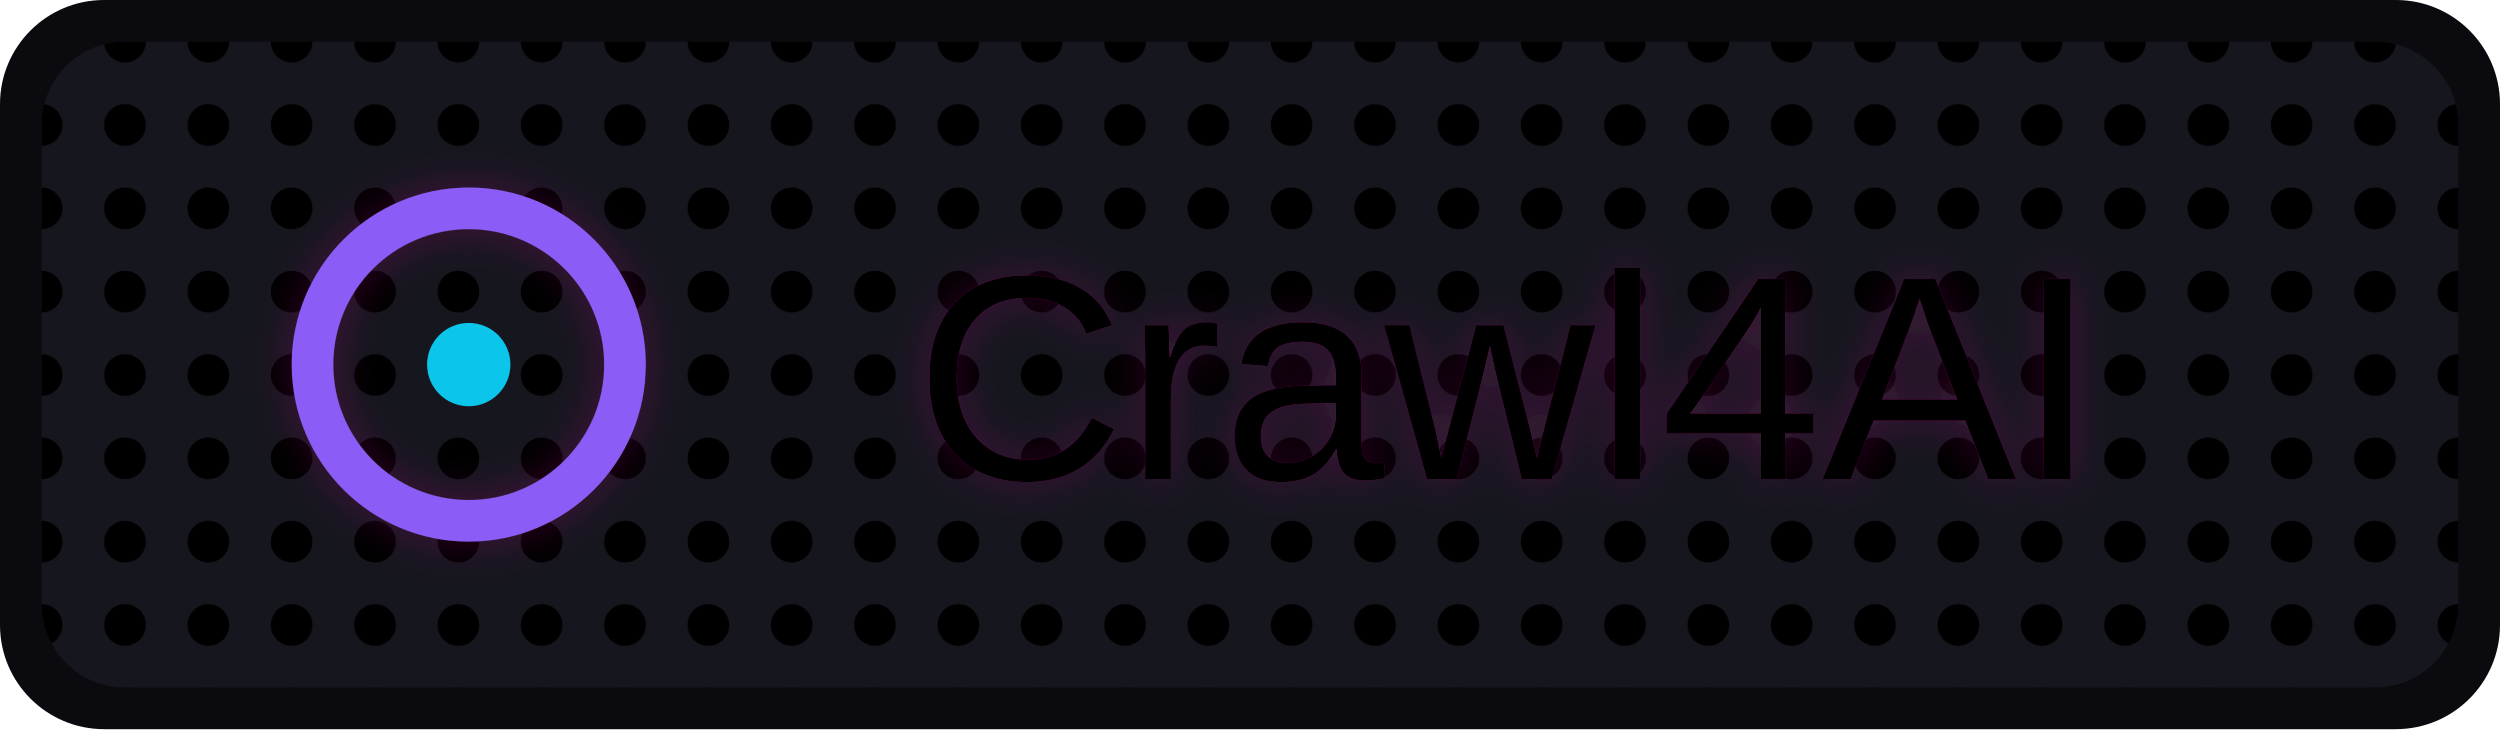
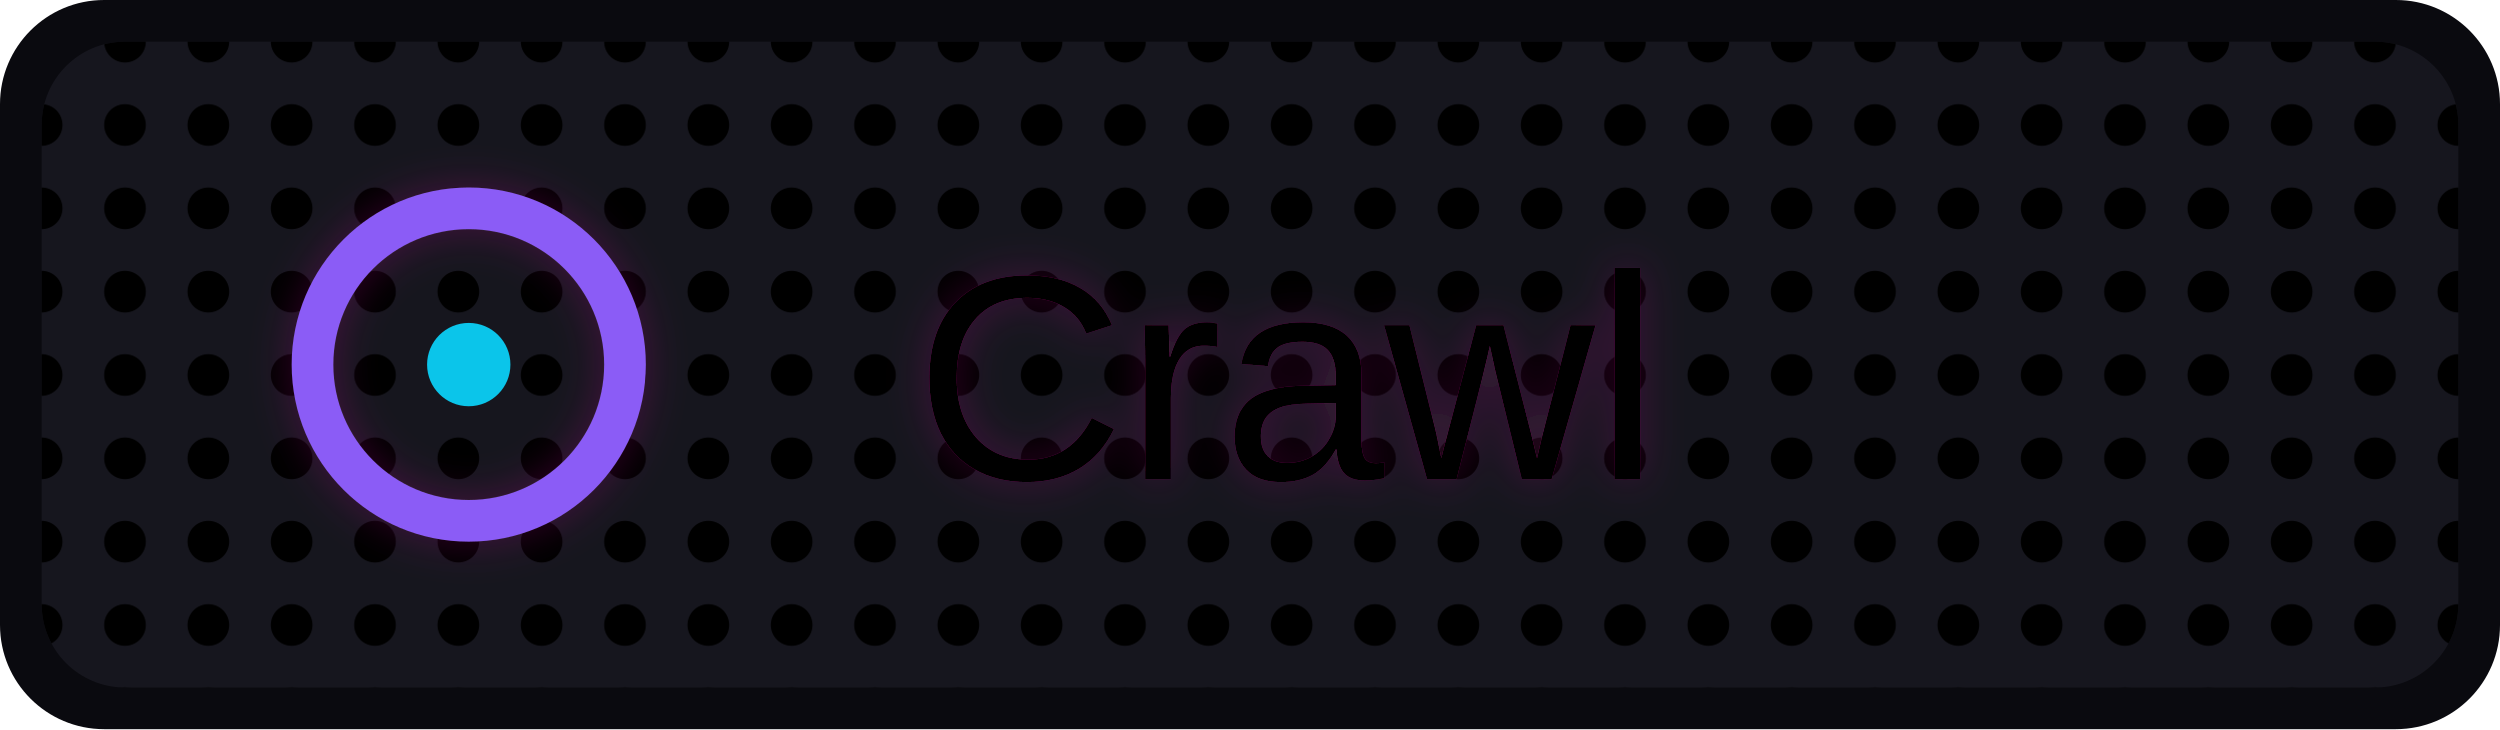
<svg xmlns="http://www.w3.org/2000/svg" width="120" height="35" viewBox="0 0 120 35">
  <g>
    <defs>
      <pattern id="cyberdots" width="4" height="4" patternUnits="userSpaceOnUse">
        <circle cx="2" cy="2" r="1">
          <animate attributeName="fill" values="#FF2EC4;#8B5CF6;#0BC5EA;#FF2EC4" dur="6s" repeatCount="indefinite" />
          <animate attributeName="opacity" values="0.2;0.4;0.2" dur="4s" repeatCount="indefinite" />
        </circle>
      </pattern>
      <filter id="neonGlow" x="-20%" y="-20%" width="140%" height="140%">
        <feGaussianBlur stdDeviation="1" result="blur" />
        <feFlood flood-color="#FF2EC4" flood-opacity="0.2">
          <animate attributeName="flood-color" values="#FF2EC4;#8B5CF6;#0BC5EA;#FF2EC4" dur="8s" repeatCount="indefinite" />
        </feFlood>
        <feComposite in2="blur" operator="in" />
        <feMerge>
          <feMergeNode />
          <feMergeNode in="SourceGraphic" />
        </feMerge>
      </filter>
    </defs>
    <rect width="120" height="35" rx="5" fill="#0A0A0F" />
    <rect x="2" y="2" width="116" height="31" rx="4" fill="#16161E" />
    <rect x="2" y="2" width="116" height="31" rx="4" fill="url(#cyberdots)" />
    <path d="M30 17.5 a7.5 7.5 0 1 1 -15 0 a7.5 7.5 0 1 1 15 0" fill="none" stroke="#8B5CF6" stroke-width="2" filter="url(#neonGlow)">
      <animate attributeName="stroke" values="#FF2EC4;#8B5CF6;#0BC5EA;#FF2EC4" dur="8s" repeatCount="indefinite" />
    </path>
    <path d="M18 17.5 L27 17.5" stroke="#8B5CF6" stroke-width="2" filter="url(#neonGlow)">
      <animate attributeName="stroke" values="#FF2EC4;#8B5CF6;#0BC5EA;#FF2EC4" dur="8s" repeatCount="indefinite" />
    </path>
    <circle cx="22.5" cy="17.5" r="2" fill="#0BC5EA">
      <animate attributeName="fill" values="#0BC5EA;#FF2EC4;#8B5CF6;#0BC5EA" dur="8s" repeatCount="indefinite" />
    </circle>
    <text x="40" y="23" font-family="Arial, sans-serif" font-weight="500" font-size="14" filter="url(#neonGlow)">
      <animate attributeName="fill" values="#FF2EC4;#8B5CF6;#0BC5EA;#FF2EC4" dur="8s" repeatCount="indefinite" />
-       Crawl4AI
+       Crawl
    </text>
  </g>
</svg>
